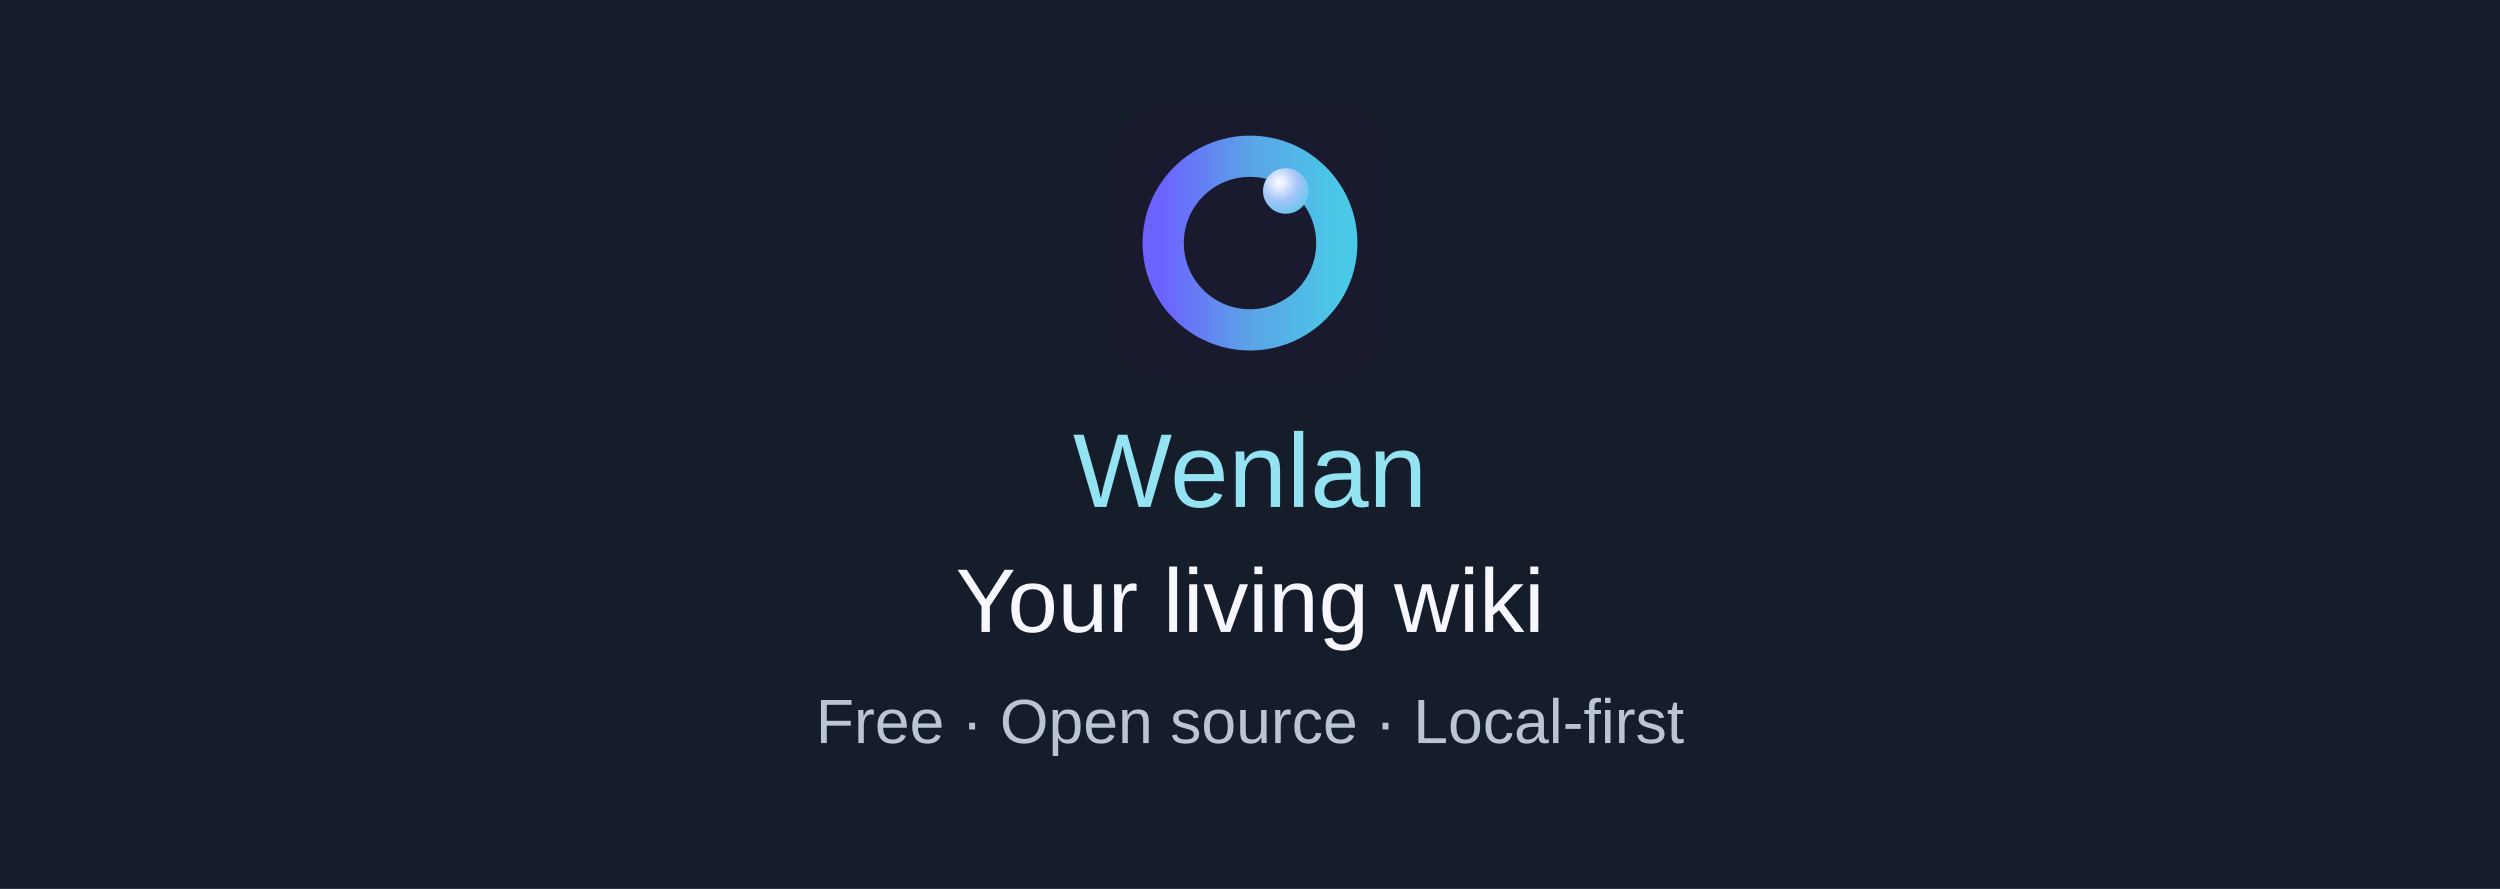
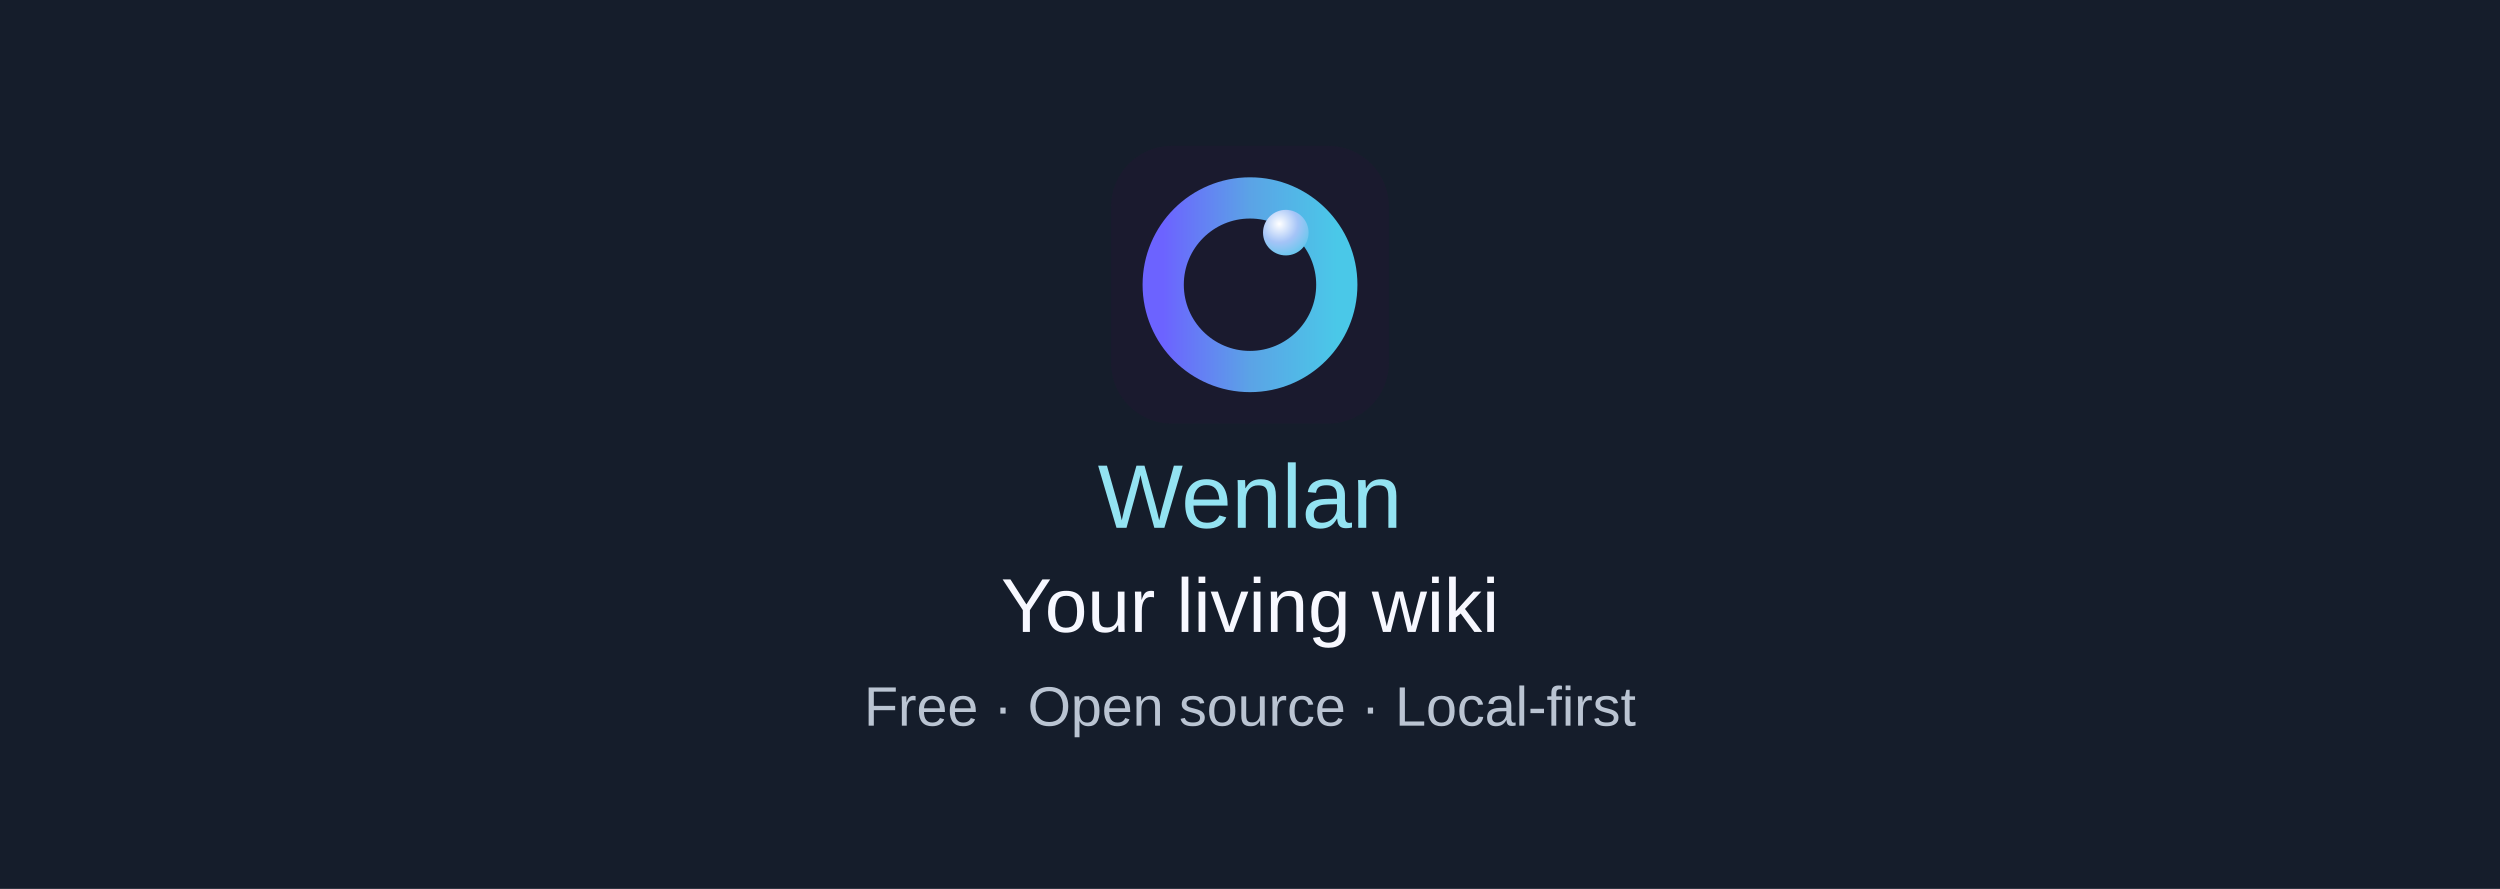
<svg xmlns="http://www.w3.org/2000/svg" width="720" height="256" viewBox="0 0 720 256" fill="none" role="img" aria-labelledby="title desc">
  <rect width="720" height="256" fill="#151D2B" />
-   <g transform="translate(320 30) scale(0.15625)">
+   <g transform="translate(320 42) scale(0.15625)">
    <rect width="512" height="512" rx="112" fill="#1A1A2E" />
    <circle cx="256" cy="256" r="160" fill="none" stroke="url(#banner-en-mobile-ring)" stroke-width="76" />
    <circle cx="322" cy="160" r="42" fill="url(#banner-en-mobile-orb)" />
  </g>
-   <text x="360" y="146" fill="#93E3F2" font-size="30.24" font-weight="500" text-anchor="middle">
+   <text x="360" y="152" fill="#93E3F2" font-size="26" font-weight="500" text-anchor="middle">
    <tspan font-family="-apple-system, BlinkMacSystemFont, &quot;SF Pro Display&quot;, &quot;Helvetica Neue&quot;, Arial, sans-serif">Wenlan</tspan>
  </text>
-   <text x="360" y="182" fill="#F7F8FF" font-family="-apple-system, BlinkMacSystemFont, &quot;SF Pro Display&quot;, &quot;Helvetica Neue&quot;, Arial, sans-serif" font-size="26" font-weight="500" text-anchor="middle">Your living wiki</text>
-   <text x="360" y="214" fill="#BAC4D2" font-family="-apple-system, BlinkMacSystemFont, &quot;SF Pro Display&quot;, &quot;Helvetica Neue&quot;, Arial, sans-serif" font-size="18" font-weight="400" text-anchor="middle">Free · Open source · Local-first</text>
+   <text x="360" y="182" fill="#F7F8FF" font-family="-apple-system, BlinkMacSystemFont, &quot;SF Pro Display&quot;, &quot;Helvetica Neue&quot;, Arial, sans-serif" font-size="22" font-weight="500" text-anchor="middle">Your living wiki</text>
+   <text x="360" y="209" fill="#BAC4D2" font-family="-apple-system, BlinkMacSystemFont, &quot;SF Pro Display&quot;, &quot;Helvetica Neue&quot;, Arial, sans-serif" font-size="16" font-weight="400" text-anchor="middle">Free · Open source · Local-first</text>
  <defs>
    <linearGradient id="banner-en-mobile-ring" x1="96" y1="256" x2="416" y2="256" gradientUnits="userSpaceOnUse">
      <stop stop-color="#6C63FF" />
      <stop offset="0.5" stop-color="#5BA3E6" />
      <stop offset="1" stop-color="#4AC8E8" />
    </linearGradient>
    <radialGradient id="banner-en-mobile-orb" cx="0" cy="0" r="1" gradientUnits="userSpaceOnUse" gradientTransform="translate(310 144) rotate(52.125) scale(76.0263)">
      <stop stop-color="#FFFFFF" />
      <stop offset="0.45" stop-color="#A5C4F7" />
      <stop offset="1" stop-color="#4AC8E8" />
    </radialGradient>
  </defs>
</svg>
